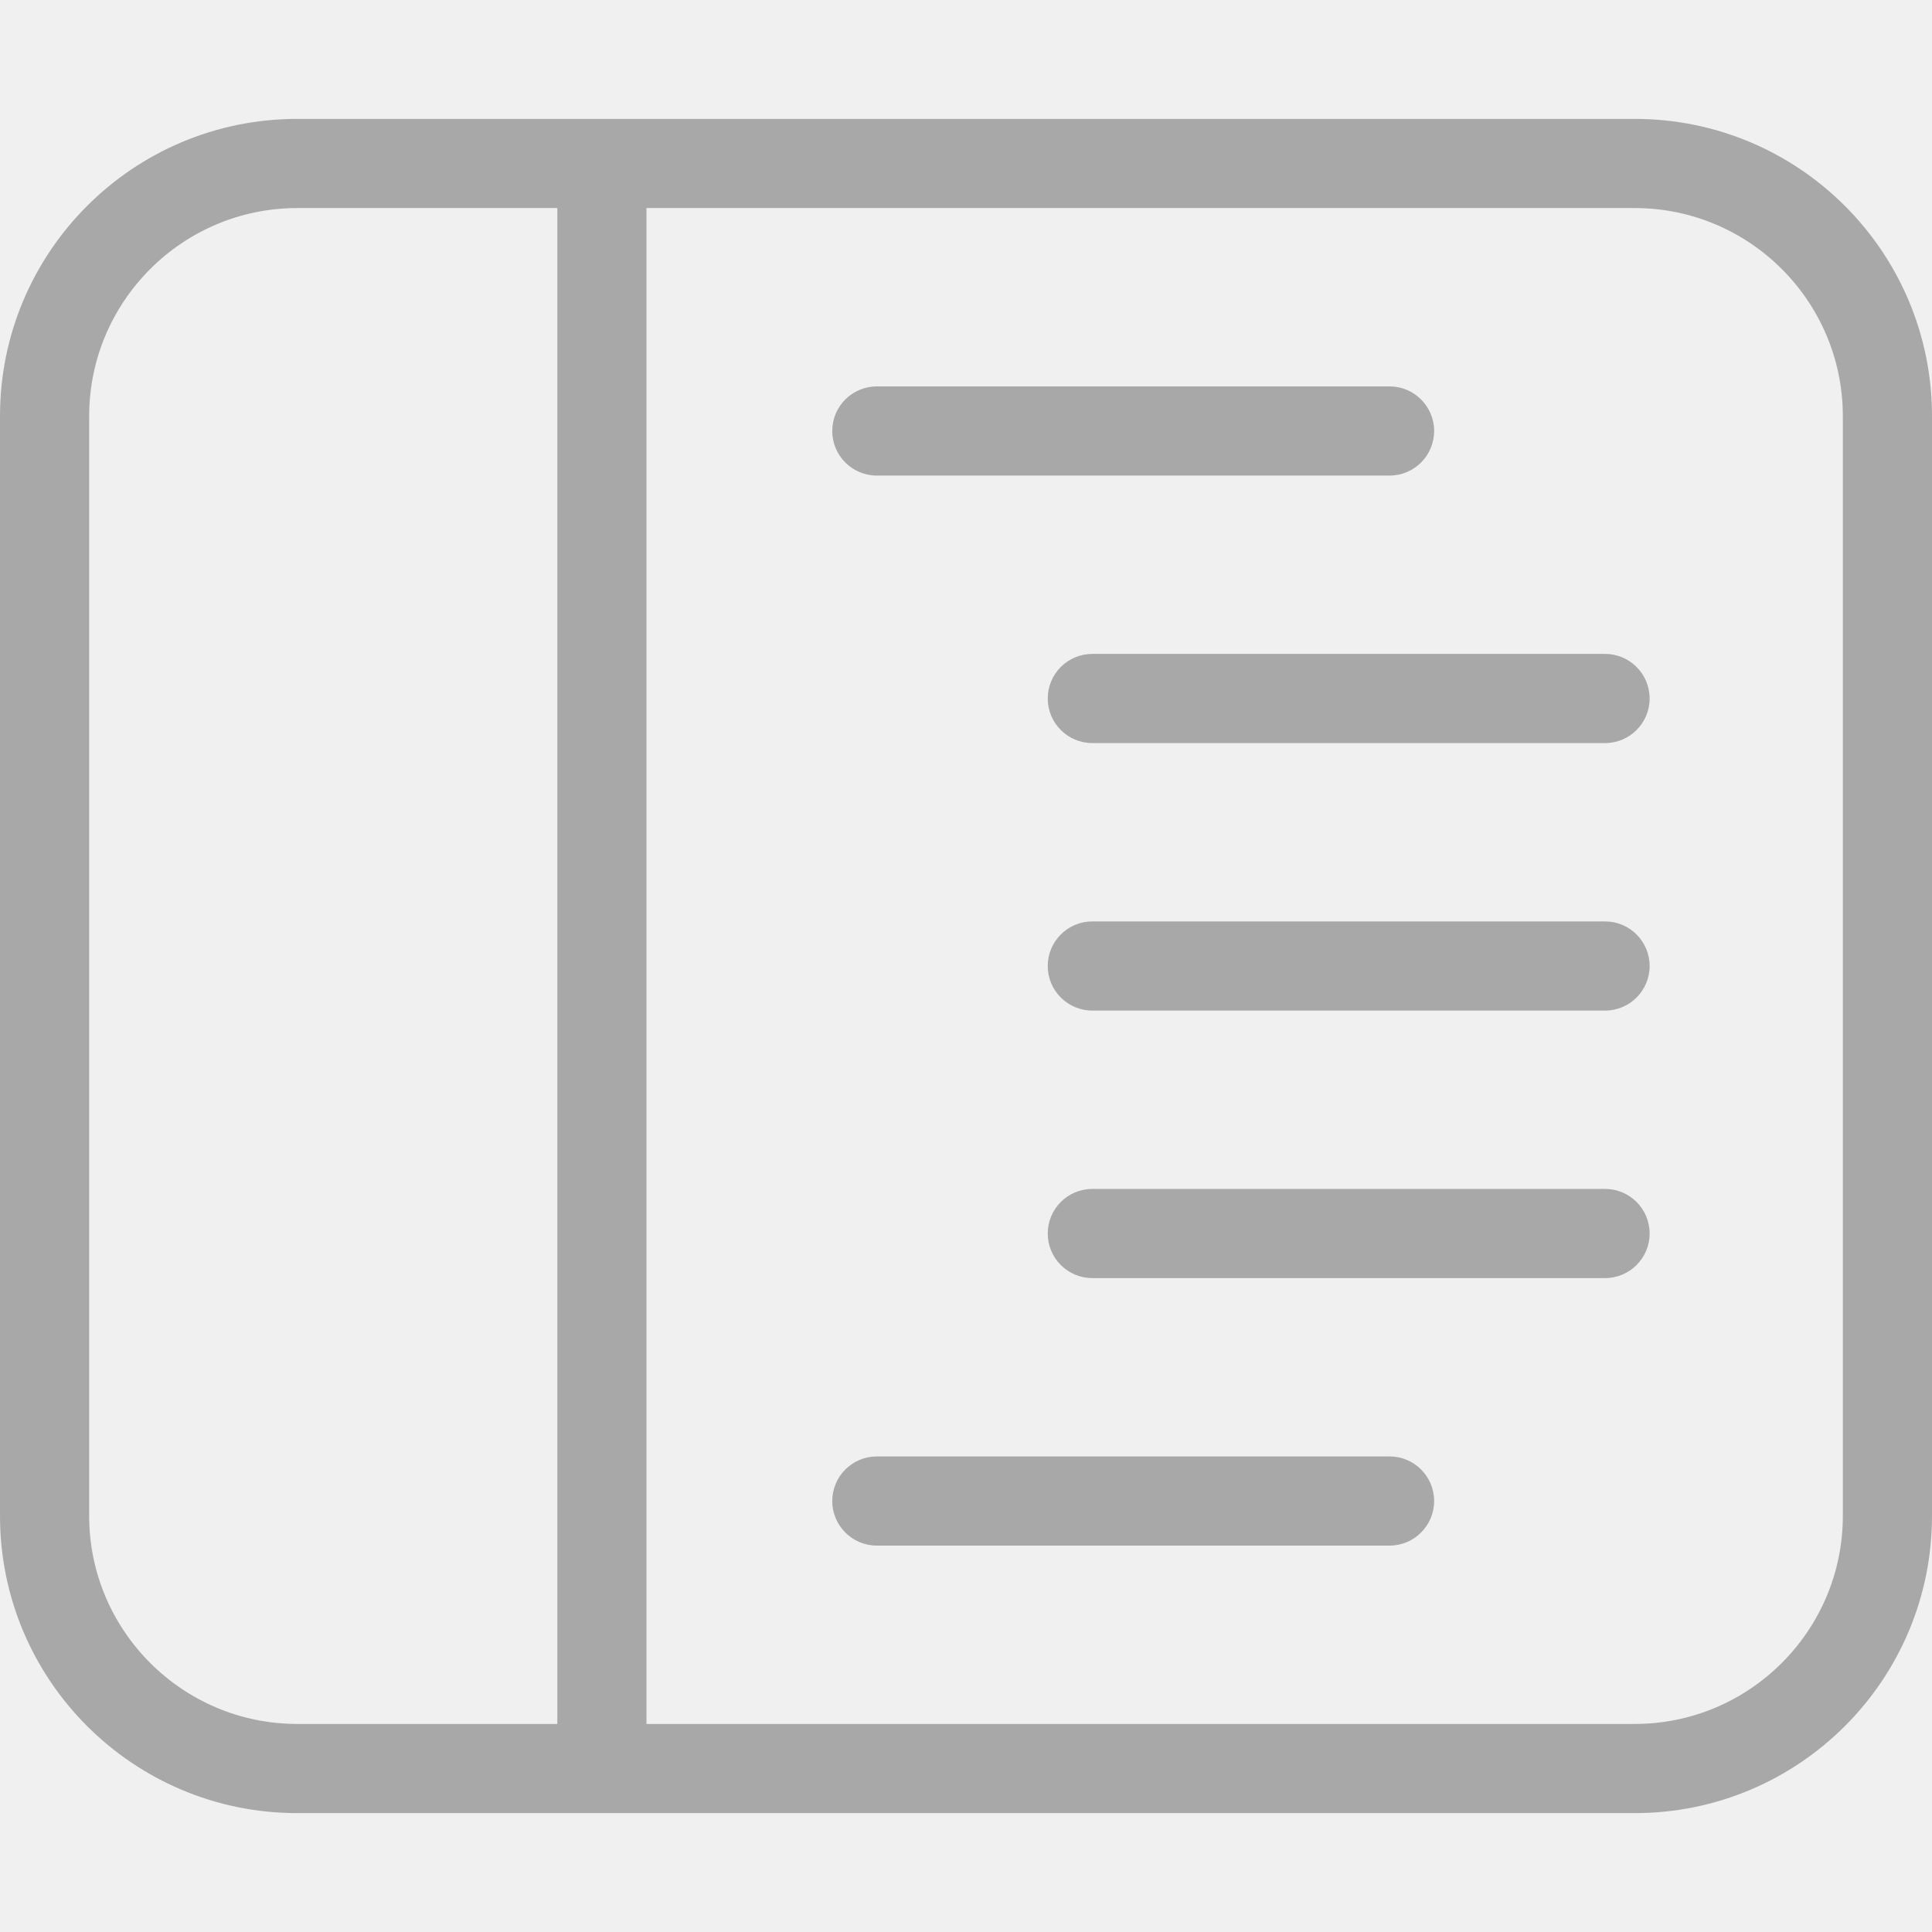
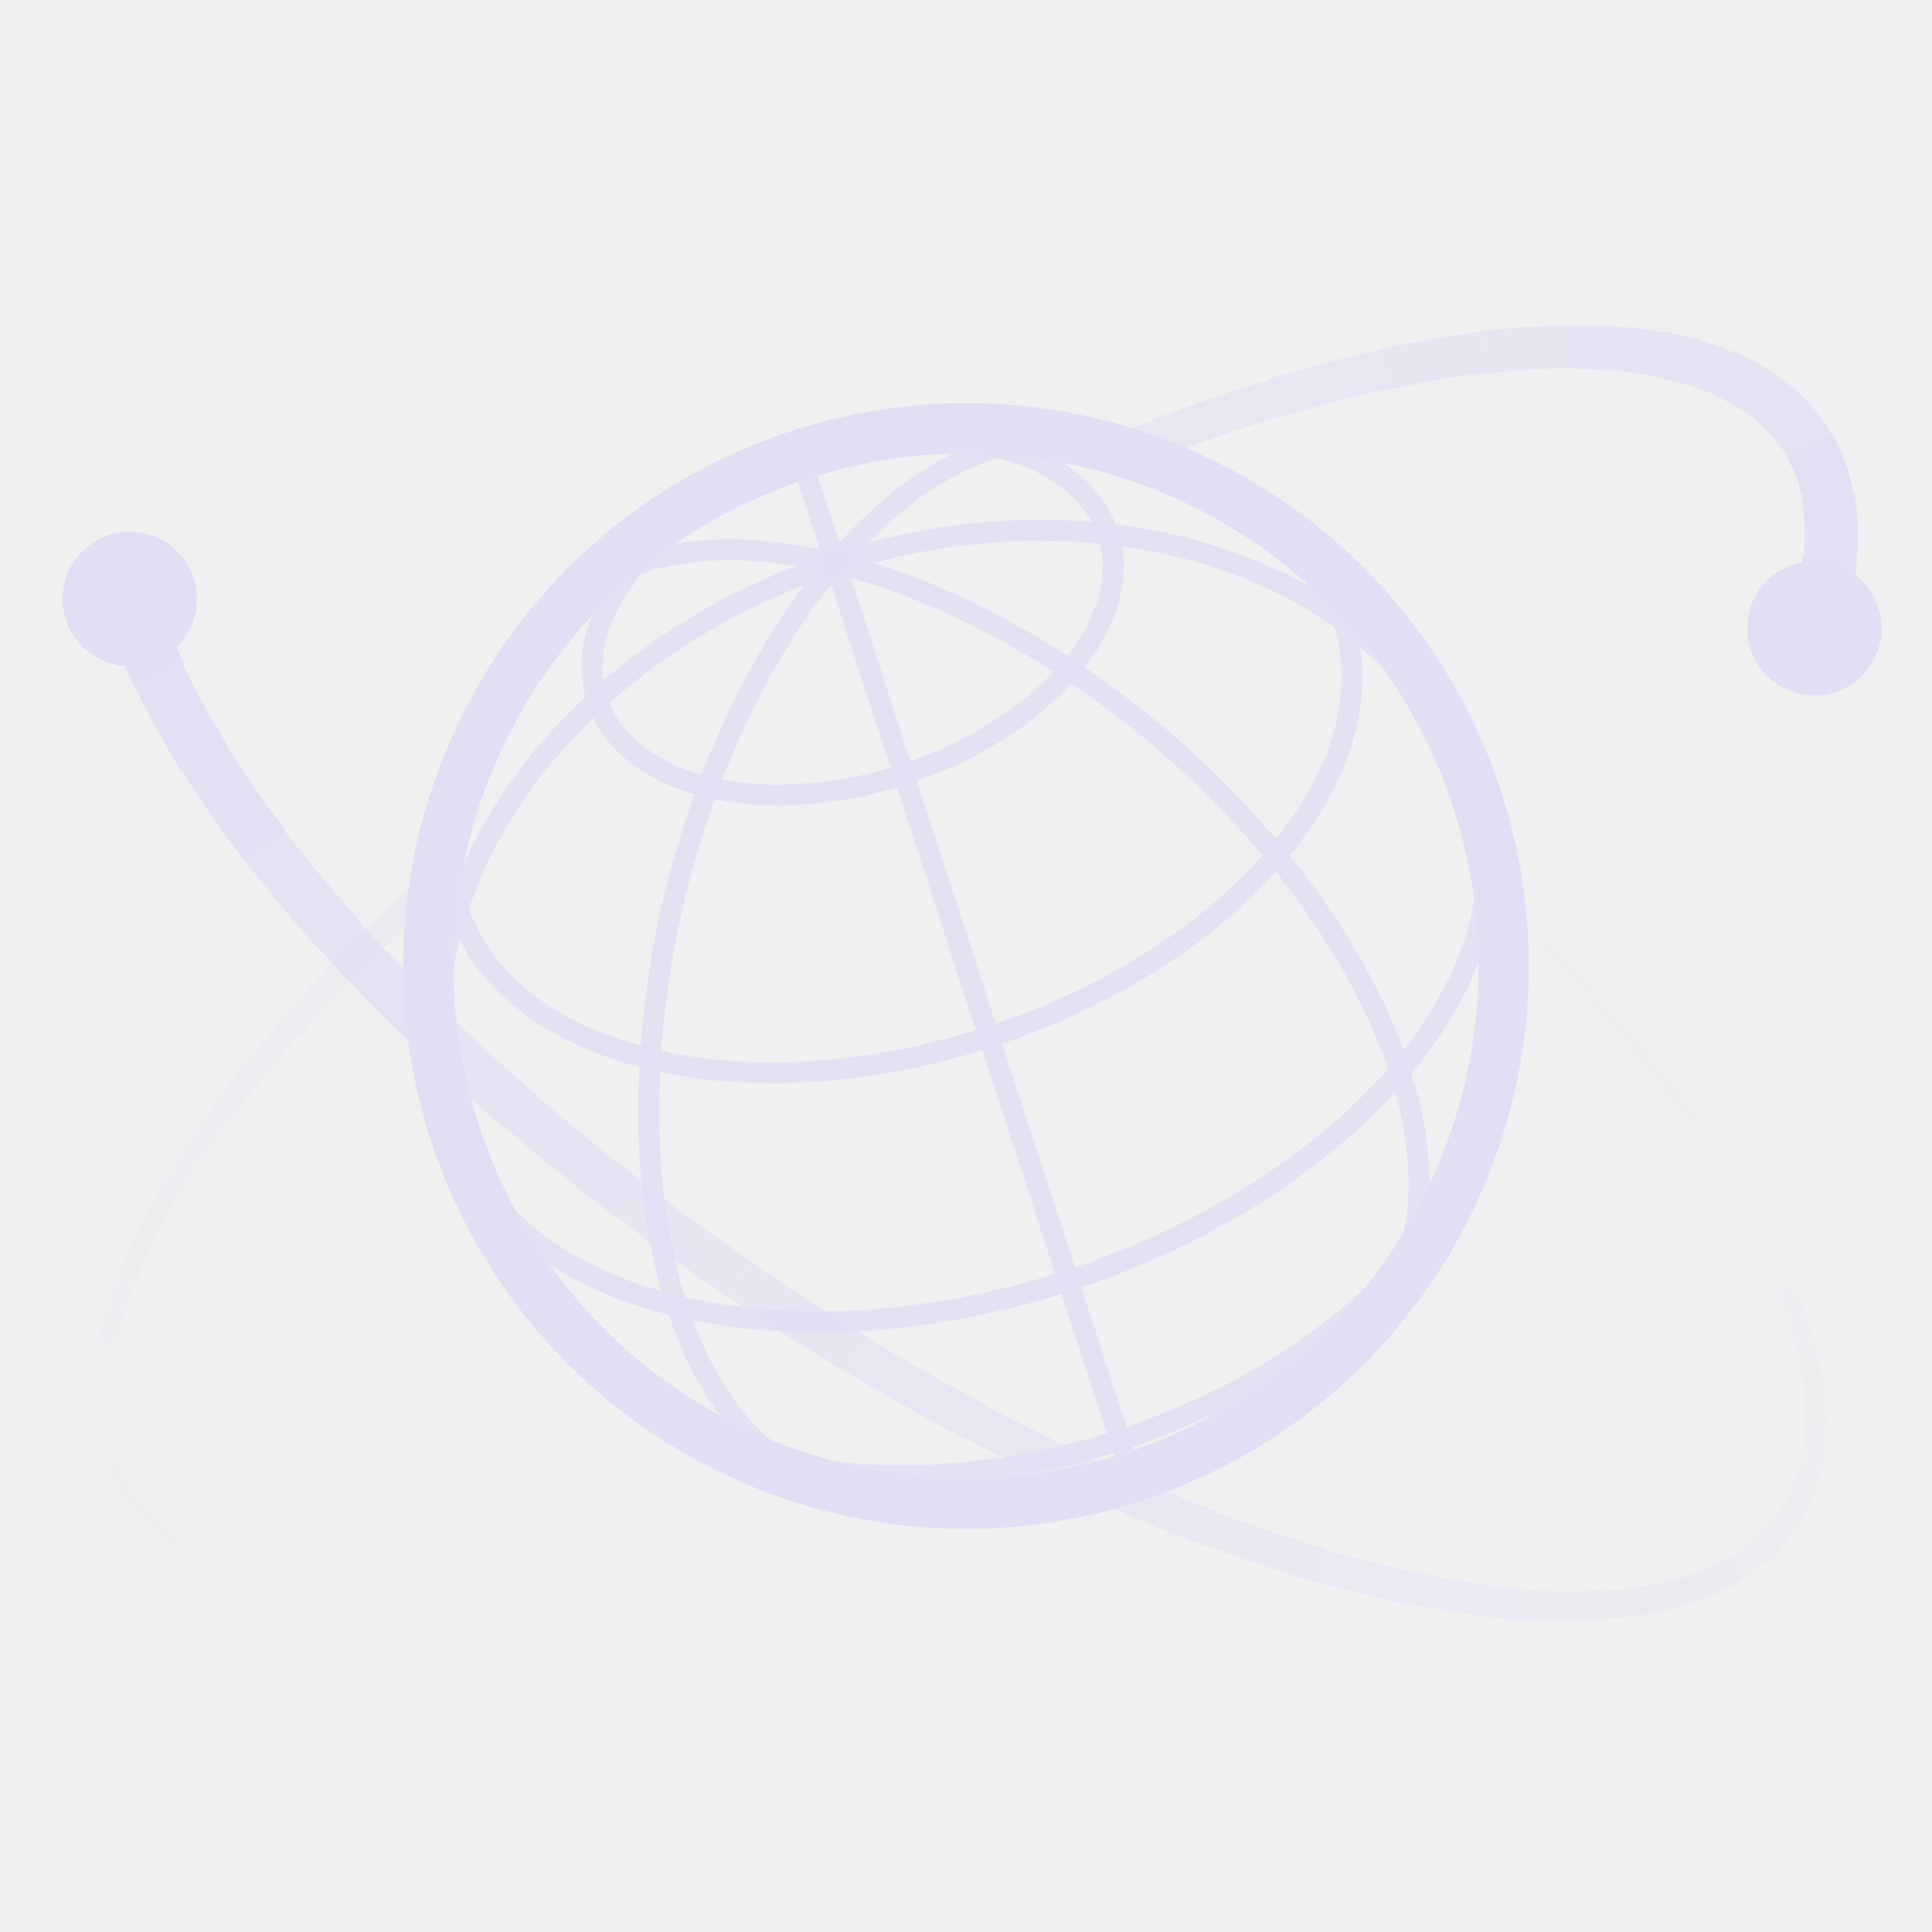
- <svg xmlns="http://www.w3.org/2000/svg" width="260" height="260" viewBox="0 0 260 260" opacity="0.3">
-   <path d="M220 16H40C17.909 16 0 33.909 0 56V204C0 226.091 17.909 244 40 244H220C242.091 244 260 226.091 260 204V56C260 33.909 242.091 16 220 16ZM12 204V56C12 40.561 24.561 28 40 28H75V232H40C24.561 232 12 219.439 12 204ZM248 204C248 219.439 235.439 232 220 232H87V28H220C235.439 28 248 40.561 248 56V204ZM112 58C112 54.686 114.686 52 118 52H187C190.314 52 193 54.686 193 58C193 61.314 190.314 64 187 64H118C114.686 64 112 61.314 112 58ZM193 202C193 205.314 190.314 208 187 208H118C114.686 208 112 205.314 112 202C112 198.686 114.686 196 118 196H187C190.314 196 193 198.686 193 202ZM222 94C222 97.314 219.314 100 216 100H147C143.686 100 141 97.314 141 94C141 90.686 143.686 88 147 88H216C219.314 88 222 90.686 222 94ZM222 130C222 133.314 219.314 136 216 136H147C143.686 136 141 133.314 141 130C141 126.686 143.686 124 147 124H216C219.314 124 222 126.686 222 130ZM222 166C222 169.314 219.314 172 216 172H147C143.686 172 141 169.314 141 166C141 162.686 143.686 160 147 160H216C219.314 160 222 162.686 222 166Z" />
+ <svg xmlns="http://www.w3.org/2000/svg" opacity="0.3" viewBox="-230 -230 460 460" width="260" height="260">
+   <defs>
+     <mask id="cut" maskUnits="userSpaceOnUse" x="-300" y="-300" width="600" height="600">
+       <rect x="-300" y="-300" width="600" height="600" fill="#fff" />
+       <circle r="128" fill="#000" />
+     </mask>
+   </defs>
+   <g fill="none" stroke="#C4B5FD">
+     <g stroke-linecap="butt" mask="url(#cut)">
+       <path d="M 200.9 -123.8 Q 197.7 -129.4 192.5 -133.8" stroke-width="11.8" stroke-opacity="0.847" />
+       <path d="M 192.5 -133.8 Q 187.4 -138.1 180.4 -141.1" stroke-width="11.4" stroke-opacity="0.799" />
+       <path d="M 180.4 -141.1 Q 173.4 -144.1 164.7 -145.7" stroke-width="11" stroke-opacity="0.752" />
+       <path d="M 164.7 -145.7 Q 156 -147.3 145.8 -147.4" stroke-width="10.6" stroke-opacity="0.705" />
+       <path d="M 145.8 -147.4 Q 135.6 -147.5 124 -146.2" stroke-width="10.2" stroke-opacity="0.661" />
+       <path d="M 124 -146.2 Q 112.5 -144.9 99.8 -142.1" stroke-width="9.9" stroke-opacity="0.617" />
+       <path d="M 99.8 -142.1 Q 87.2 -139.4 73.7 -135.3" stroke-width="9.5" stroke-opacity="0.575" />
+       <path d="M 73.7 -135.3 Q 60.1 -131.2 46 -125.8" stroke-width="9.1" stroke-opacity="0.534" />
+       <path d="M 46 -125.8 Q 31.9 -120.4 17.5 -113.8" stroke-width="8.7" stroke-opacity="0.494" />
+       <path d="M 17.5 -113.8 Q 3.1 -107.2 -11.3 -99.6" stroke-width="8.3" stroke-opacity="0.456" />
+       <path d="M -11.3 -99.6 Q -25.8 -91.9 -40 -83.4" stroke-width="7.9" stroke-opacity="0.419" />
+       <path d="M -40 -83.4 Q -54.2 -74.9 -67.8 -65.6" stroke-width="7.5" stroke-opacity="0.383" />
+       <path d="M -67.8 -65.6 Q -81.5 -56.3 -94.4 -46.5" stroke-width="7.1" stroke-opacity="0.35" />
+       <path d="M -94.4 -46.5 Q -107.2 -36.7 -119 -26.5" stroke-width="6.7" stroke-opacity="0.317" />
+       <path d="M -119 -26.5 Q -130.8 -16.3 -141.4 -6" stroke-width="6.3" stroke-opacity="0.286" />
+       <path d="M -141.4 -6 Q -151.9 4.4 -160.9 14.7" stroke-width="5.9" stroke-opacity="0.257" />
+       <path d="M -160.9 14.7 Q -169.9 25 -177.3 35.1" stroke-width="5.5" stroke-opacity="0.23" />
+       <path d="M -177.3 35.1 Q -184.7 45.1 -190.2 54.7" stroke-width="5.1" stroke-opacity="0.204" />
+       <path d="M -190.2 54.7 Q -195.8 64.3 -199.4 73.3" stroke-width="4.8" stroke-opacity="0.18" />
+       <path d="M -199.4 73.3 Q -203 82.3 -204.7 90.5" stroke-width="4.4" stroke-opacity="0.158" />
+       <path d="M -204.7 90.5 Q -206.3 98.6 -205.9 105.9" stroke-width="4" stroke-opacity="0.138" />
+       <path d="M -205.9 105.9 Q -205.5 113.1 -203.1 119.2" stroke-width="3.6" stroke-opacity="0.121" />
+       <path d="M -203.1 119.2 Q -200.7 125.2 -196.3 130.1" stroke-width="3.2" stroke-opacity="0.106" />
+       <path d="M 193.4 135 Q 197.6 130 199.8 123.7" stroke-width="5.5" stroke-opacity="0.23" />
+       <path d="M 199.8 123.7 Q 202 117.5 202.3 110.1" stroke-width="5.1" stroke-opacity="0.204" />
+       <path d="M 202.3 110.1 Q 202.5 102.7 200.8 94.2" stroke-width="4.8" stroke-opacity="0.18" />
+       <path d="M 200.8 94.2 Q 199 85.8 195.3 76.6" stroke-width="4.4" stroke-opacity="0.158" />
+       <path d="M 195.3 76.6 Q 191.6 67.3 186 57.4" stroke-width="4" stroke-opacity="0.138" />
+       <path d="M 186 57.4 Q 180.5 47.5 173.1 37.1" stroke-width="3.6" stroke-opacity="0.121" />
+       <path d="M 173.1 37.1 Q 165.8 26.7 156.8 16.1" stroke-width="3.2" stroke-opacity="0.106" />
+       <path d="M 156.8 16.1 Q 147.8 5.4 137.4 -5.3" stroke-width="2.8" stroke-opacity="0.093" />
+       <path d="M 137.4 -5.3 Q 126.9 -16 115.3 -26.5" stroke-width="2.4" stroke-opacity="0.084" />
+     </g>
+     <g transform="rotate(-18)">
+       <circle cx="0" cy="0" r="128" fill="none" stroke-width="12" />
+       <g stroke-width="5" stroke-opacity="0.85" stroke-linecap="round">
+         <path d="M -98.8 81.4 L -96 84.6 L -93 87.6 L -89.7 90.5 L -86.1 93.4 L -82.4 96.1 L -78.4 98.7 L -74.2 101.1 L -69.8 103.5 L -65.2 105.6 L -60.4 107.7 L -55.4 109.5 L -50.3 111.2 L -45.1 112.8 L -39.7 114.1 L -34.3 115.3 L -28.7 116.4 L -23 117.2 L -17.3 117.8 L -11.6 118.3 L -5.8 118.6 L 0 118.7 L 5.8 118.6 L 11.6 118.3 L 17.3 117.8 L 23 117.2 L 28.7 116.4 L 34.3 115.3 L 39.7 114.1 L 45.1 112.8 L 50.3 111.2 L 55.4 109.5 L 60.4 107.7 L 65.2 105.6 L 69.8 103.5 L 74.2 101.1 L 78.4 98.7 L 82.4 96.1 L 86.1 93.4 L 89.7 90.5 L 93 87.6 L 96 84.6 L 98.8 81.4" />
+         <path d="M -128 0 L -127.8 4.1 L -127.3 8.2 L -126.4 12.3 L -125.2 16.4 L -123.6 20.4 L -121.7 24.4 L -119.5 28.2 L -116.9 32.1 L -114 35.8 L -110.9 39.4 L -107.3 42.9 L -103.6 46.3 L -99.5 49.6 L -95.1 52.7 L -90.5 55.7 L -85.6 58.6 L -80.6 61.2 L -75.2 63.8 L -69.7 66.1 L -64 68.2 L -58.1 70.2 L -52.1 72 L -45.9 73.6 L -39.6 74.9 L -33.1 76.1 L -26.6 77.1 L -20 77.8 L -13.4 78.4 L -6.7 78.7 L 0 78.8 L 6.7 78.7 L 13.4 78.4 L 20 77.8 L 26.6 77.1 L 33.1 76.1 L 39.6 74.9 L 45.9 73.6 L 52.1 72 L 58.1 70.2 L 64 68.2 L 69.7 66.1 L 75.2 63.8 L 80.6 61.2 L 85.6 58.6 L 90.5 55.7 L 95.1 52.7 L 99.5 49.6 L 103.6 46.3 L 107.3 42.9 L 110.9 39.4 L 114 35.8 L 116.9 32.1 L 119.5 28.2 L 121.7 24.4 L 123.6 20.4 L 125.2 16.4 L 126.4 12.3 L 127.3 8.2 L 127.8 4.1 L 128 0" />
+         <path d="M -101.3 -78.2 L -103.5 -74.9 L -105.4 -71.5 L -107.1 -68.1 L -108.4 -64.6 L -109.5 -61.1 L -110.2 -57.6 L -110.7 -54 L -110.9 -50.4 L -110.7 -46.9 L -110.2 -43.3 L -109.5 -39.8 L -108.4 -36.2 L -107.1 -32.8 L -105.4 -29.3 L -103.5 -26 L -101.3 -22.7 L -98.8 -19.4 L -96 -16.3 L -93 -13.3 L -89.7 -10.3 L -86.1 -7.5 L -82.4 -4.8 L -78.4 -2.2 L -74.2 0.3 L -69.8 2.6 L -65.2 4.8 L -60.4 6.8 L -55.4 8.7 L -50.3 10.4 L -45.1 11.9 L -39.7 13.3 L -34.3 14.5 L -28.7 15.5 L -23 16.3 L -17.3 17 L -11.6 17.4 L -5.8 17.7 L 0 17.8 L 5.8 17.7 L 11.6 17.4 L 17.3 17 L 23 16.3 L 28.7 15.5 L 34.3 14.5 L 39.7 13.3 L 45.1 11.9 L 50.3 10.4 L 55.4 8.7 L 60.4 6.8 L 65.2 4.8 L 69.8 2.6 L 74.2 0.3 L 78.4 -2.2 L 82.4 -4.8 L 86.1 -7.5 L 89.7 -10.3 L 93 -13.3 L 96 -16.3 L 98.8 -19.4 L 101.3 -22.7 L 103.5 -26 L 105.4 -29.3 L 107.1 -32.8 L 108.4 -36.2 L 109.5 -39.8 L 110.2 -43.3 L 110.7 -46.9 L 110.9 -50.4 L 110.7 -54 L 110.2 -57.6 L 109.5 -61.1 L 108.4 -64.6 L 107.1 -68.1 L 105.4 -71.5 L 103.5 -74.9 L 101.3 -78.2" />
+         <path d="M 0 -126.8 L -3.3 -126.7 L -6.7 -126.5 L -10 -126.3 L -13.3 -125.9 L -16.6 -125.4 L -19.8 -124.8 L -22.9 -124.1 L -26 -123.3 L -29.1 -122.5 L -32 -121.5 L -34.9 -120.4 L -37.6 -119.2 L -40.3 -118 L -42.8 -116.6 L -45.3 -115.2 L -47.6 -113.7 L -49.7 -112.1 L -51.8 -110.5 L -53.7 -108.8 L -55.4 -107.1 L -57 -105.2 L -58.5 -103.4 L -59.7 -101.5 L -60.9 -99.5 L -61.8 -97.6 L -62.6 -95.5 L -63.2 -93.5 L -63.6 -91.5 L -63.9 -89.4 L -64 -87.4 L -63.9 -85.3 L -63.6 -83.2 L -63.2 -81.2 L -62.6 -79.2 L -61.8 -77.2 L -60.9 -75.2 L -59.7 -73.2 L -58.5 -71.3 L -57 -69.5 L -55.4 -67.7 L -53.7 -65.9 L -51.8 -64.2 L -49.7 -62.6 L -47.6 -61 L -45.3 -59.5 L -42.8 -58.1 L -40.3 -56.7 L -37.6 -55.5 L -34.9 -54.3 L -32 -53.2 L -29.1 -52.2 L -26 -51.4 L -22.9 -50.6 L -19.8 -49.9 L -16.6 -49.3 L -13.3 -48.8 L -10 -48.4 L -6.7 -48.2 L -3.3 -48 L 0 -47.9 L 3.3 -48 L 6.7 -48.2 L 10 -48.4 L 13.3 -48.8 L 16.6 -49.3 L 19.8 -49.9 L 22.9 -50.6 L 26 -51.4 L 29.1 -52.2 L 32 -53.2 L 34.9 -54.3 L 37.6 -55.5 L 40.3 -56.7 L 42.8 -58.1 L 45.3 -59.5 L 47.6 -61 L 49.7 -62.6 L 51.8 -64.2 L 53.7 -65.9 L 55.4 -67.7 L 57 -69.5 L 58.5 -71.3 L 59.7 -73.2 L 60.9 -75.2 L 61.8 -77.2 L 62.6 -79.2 L 63.2 -81.2 L 63.6 -83.2 L 63.9 -85.3 L 64 -87.4 L 63.9 -89.4 L 63.6 -91.5 L 63.2 -93.5 L 62.6 -95.5 L 61.8 -97.6 L 60.9 -99.5 L 59.7 -101.5 L 58.5 -103.4 L 57 -105.2 L 55.4 -107.1 L 53.7 -108.8 L 51.8 -110.5 L 49.7 -112.1 L 47.6 -113.7 L 45.3 -115.2 L 42.8 -116.6 L 40.3 -118 L 37.6 -119.2 L 34.9 -120.4 L 32 -121.5 L 29.1 -122.5 L 26 -123.3 L 22.9 -124.1 L 19.8 -124.8 L 16.6 -125.4 L 13.3 -125.9 L 10 -126.3 L 6.7 -126.5 L 3.3 -126.7 L 0 -126.8" />
+         <path d="M 0 -127.9 L 0 -127.5 L 0 -126.8 L 0 -125.6 L 0 -124.2 L 0 -122.4 L 0 -120.3 L 0 -117.8 L 0 -115 L 0 -112 L 0 -108.6 L 0 -104.9 L 0 -100.9" />
+         <path d="M -64 -110.7 L -60.6 -112.2 L -57 -113.5 L -53.2 -114.4 L -49.3 -114.9 L -45.3 -115.2 L -41.1 -115.2 L -36.8 -114.8 L -32.4 -114.1 L -28 -113.1 L -23.4 -111.9 L -18.8 -110.2 L -14.2 -108.3 L -9.5 -106.1 L -4.7 -103.6 L 0 -100.9" />
+         <path d="M -128 0 L -127.8 -5.3 L -127.3 -10.5 L -126.4 -15.8 L -125.2 -21 L -123.6 -26.1 L -121.7 -31.2 L -119.5 -36.1 L -116.9 -41 L -114 -45.8 L -110.9 -50.4 L -107.3 -54.9 L -103.6 -59.3 L -99.5 -63.5 L -95.1 -67.5 L -90.5 -71.3 L -85.6 -75 L -80.6 -78.4 L -75.2 -81.6 L -69.7 -84.6 L -64 -87.4 L -58.1 -89.9 L -52.1 -92.1 L -45.9 -94.2 L -39.6 -95.9 L -33.1 -97.4 L -26.6 -98.7 L -20 -99.6 L -13.4 -100.3 L -6.7 -100.7 L 0 -100.9" />
+         <path d="M -67.3 108.9 L -70.3 106.8 L -73.2 104.4 L -75.9 101.7 L -78.4 98.7 L -80.6 95.4 L -82.7 91.9 L -84.5 88.2 L -86.1 84.2 L -87.4 79.9 L -88.5 75.5 L -89.4 70.8 L -90 66 L -90.4 60.9 L -90.5 55.7 L -90.4 50.4 L -90 44.9 L -89.4 39.3 L -88.5 33.5 L -87.4 27.7 L -86.1 21.8 L -84.5 15.9 L -82.7 9.9 L -80.6 3.9 L -78.4 -2.2 L -75.9 -8.2 L -73.2 -14.2 L -70.3 -20.2 L -67.3 -26.1 L -64 -31.9 L -60.6 -37.7 L -57 -43.3 L -53.2 -48.8 L -49.3 -54.2 L -45.3 -59.5 L -41.1 -64.6 L -36.8 -69.5 L -32.4 -74.2 L -28 -78.7 L -23.4 -83 L -18.8 -87.1 L -14.2 -90.9 L -9.5 -94.5 L -4.7 -97.8 L 0 -100.9" />
+         <path d="M 0 128 L 0 127.7 L 0 127 L 0 126.1 L 0 124.7 L 0 123 L 0 121 L 0 118.7 L 0 116 L 0 113 L 0 109.7 L 0 106.1 L 0 102.2 L 0 98.1 L 0 93.6 L 0 88.9 L 0 84 L 0 78.8 L 0 73.4 L 0 67.8 L 0 62.1 L 0 56.1 L 0 50 L 0 43.8 L 0 37.4 L 0 31 L 0 24.4 L 0 17.8 L 0 11.2 L 0 4.5 L 0 -2.2 L 0 -8.9 L 0 -15.6 L 0 -22.2 L 0 -28.8 L 0 -35.3 L 0 -41.7 L 0 -47.9 L 0 -54.1 L 0 -60.1 L 0 -65.9 L 0 -71.6 L 0 -77 L 0 -82.3 L 0 -87.3 L 0 -92.1 L 0 -96.6 L 0 -100.9" />
+         <path d="M 67.3 108.9 L 70.3 106.8 L 73.2 104.4 L 75.9 101.7 L 78.4 98.7 L 80.6 95.4 L 82.7 91.9 L 84.5 88.2 L 86.1 84.2 L 87.4 79.9 L 88.5 75.5 L 89.4 70.8 L 90 66 L 90.4 60.9 L 90.5 55.7 L 90.4 50.4 L 90 44.9 L 89.4 39.3 L 88.5 33.5 L 87.4 27.7 L 86.1 21.8 L 84.5 15.9 L 82.7 9.9 L 80.6 3.9 L 78.4 -2.2 L 75.9 -8.2 L 73.2 -14.2 L 70.3 -20.2 L 67.3 -26.1 L 64 -31.9 L 60.6 -37.7 L 57 -43.3 L 53.2 -48.8 L 49.3 -54.2 L 45.3 -59.5 L 41.1 -64.6 L 36.8 -69.5 L 32.4 -74.2 L 28 -78.7 L 23.4 -83 L 18.8 -87.1 L 14.2 -90.9 L 9.5 -94.5 L 4.7 -97.8 L 0 -100.9" />
+         <path d="M 128 0 L 127.8 -5.3 L 127.3 -10.5 L 126.4 -15.8 L 125.2 -21 L 123.6 -26.1 L 121.7 -31.2 L 119.5 -36.1 L 116.9 -41 L 114 -45.8 L 110.9 -50.4 L 107.3 -54.9 L 103.6 -59.3 L 99.5 -63.5 L 95.1 -67.5 L 90.5 -71.3 L 85.6 -75 L 80.6 -78.4 L 75.2 -81.6 L 69.7 -84.6 L 64 -87.4 L 58.1 -89.9 L 52.1 -92.1 L 45.9 -94.2 L 39.6 -95.9 L 33.1 -97.4 L 26.6 -98.7 L 20 -99.6 L 13.4 -100.3 L 6.7 -100.7 L 0 -100.9" />
+         <path d="M 64 -110.7 L 60.6 -112.2 L 57 -113.5 L 53.2 -114.4 L 49.3 -114.9 L 45.3 -115.2 L 41.1 -115.2 L 36.8 -114.8 L 32.4 -114.1 L 28 -113.1 L 23.4 -111.9 L 18.8 -110.2 L 14.2 -108.3 L 9.5 -106.1 L 4.7 -103.6 L 0 -100.9" />
+       </g>
+     </g>
+     <g stroke-linecap="butt">
+       <path d="M 202 -80.4 Q 204.8 -89 205.7 -96.9" stroke-width="13" stroke-opacity="1" />
+       <path d="M 205.7 -96.9 Q 206.5 -104.7 205.3 -111.4" stroke-width="12.6" stroke-opacity="0.948" />
+       <path d="M 205.3 -111.4 Q 204.1 -118.2 200.9 -123.8" stroke-width="12.2" stroke-opacity="0.897" />
+       <path d="M -196.3 130.1 Q -191.9 135 -185.7 138.5" stroke-width="2.8" stroke-opacity="0.093" />
+       <path d="M -185.7 138.5 Q -179.4 142.1 -171.4 144.2" stroke-width="2.4" stroke-opacity="0.084" />
+       <path d="M -199.1 -87.4 Q -196.5 -78.6 -192.1 -69.1" stroke-width="13" stroke-opacity="1" />
+       <path d="M -192.1 -69.1 Q -187.6 -59.5 -181.3 -49.4" stroke-width="12.6" stroke-opacity="0.948" />
+       <path d="M -181.3 -49.4 Q -175 -39.3 -167 -28.7" stroke-width="12.2" stroke-opacity="0.897" />
+       <path d="M -167 -28.7 Q -158.9 -18.2 -149.4 -7.5" stroke-width="11.8" stroke-opacity="0.847" />
+       <path d="M -149.4 -7.5 Q -139.8 3.2 -128.8 13.8" stroke-width="11.4" stroke-opacity="0.799" />
+       <path d="M -128.8 13.8 Q -117.9 24.5 -105.8 34.9" stroke-width="11" stroke-opacity="0.752" />
+       <path d="M -105.8 34.9 Q -93.6 45.3 -80.6 55.3" stroke-width="10.6" stroke-opacity="0.705" />
+       <path d="M -80.6 55.3 Q -67.6 65.3 -53.9 74.6" stroke-width="10.2" stroke-opacity="0.661" />
+       <path d="M -53.9 74.6 Q -40.2 84 -26.1 92.5" stroke-width="9.9" stroke-opacity="0.617" />
+       <path d="M -26.1 92.5 Q -12 101 2.2 108.5" stroke-width="9.5" stroke-opacity="0.575" />
+       <path d="M 2.2 108.5 Q 16.4 116 30.5 122.4" stroke-width="9.1" stroke-opacity="0.534" />
+       <path d="M 30.5 122.4 Q 44.5 128.8 58.1 133.9" stroke-width="8.7" stroke-opacity="0.494" />
+       <path d="M 58.1 133.9 Q 71.7 139 84.6 142.8" stroke-width="8.3" stroke-opacity="0.456" />
+       <path d="M 84.6 142.8 Q 97.5 146.5 109.5 148.8" stroke-width="7.9" stroke-opacity="0.419" />
+       <path d="M 109.5 148.8 Q 121.4 151.1 132.2 152" stroke-width="7.5" stroke-opacity="0.383" />
+       <path d="M 132.2 152 Q 143 152.8 152.3 152.1" stroke-width="7.1" stroke-opacity="0.35" />
+       <path d="M 152.3 152.1 Q 161.7 151.5 169.4 149.3" stroke-width="6.7" stroke-opacity="0.317" />
+       <path d="M 169.4 149.3 Q 177.2 147.1 183.2 143.5" stroke-width="6.3" stroke-opacity="0.286" />
+       <path d="M 183.2 143.5 Q 189.2 139.9 193.4 135" stroke-width="5.9" stroke-opacity="0.257" />
+     </g>
+   </g>
+   <circle cx="202" cy="-80.4" r="16" fill="#C4B5FD" />
+   <circle cx="-199.1" cy="-87.4" r="16" fill="#C4B5FD" />
</svg>
